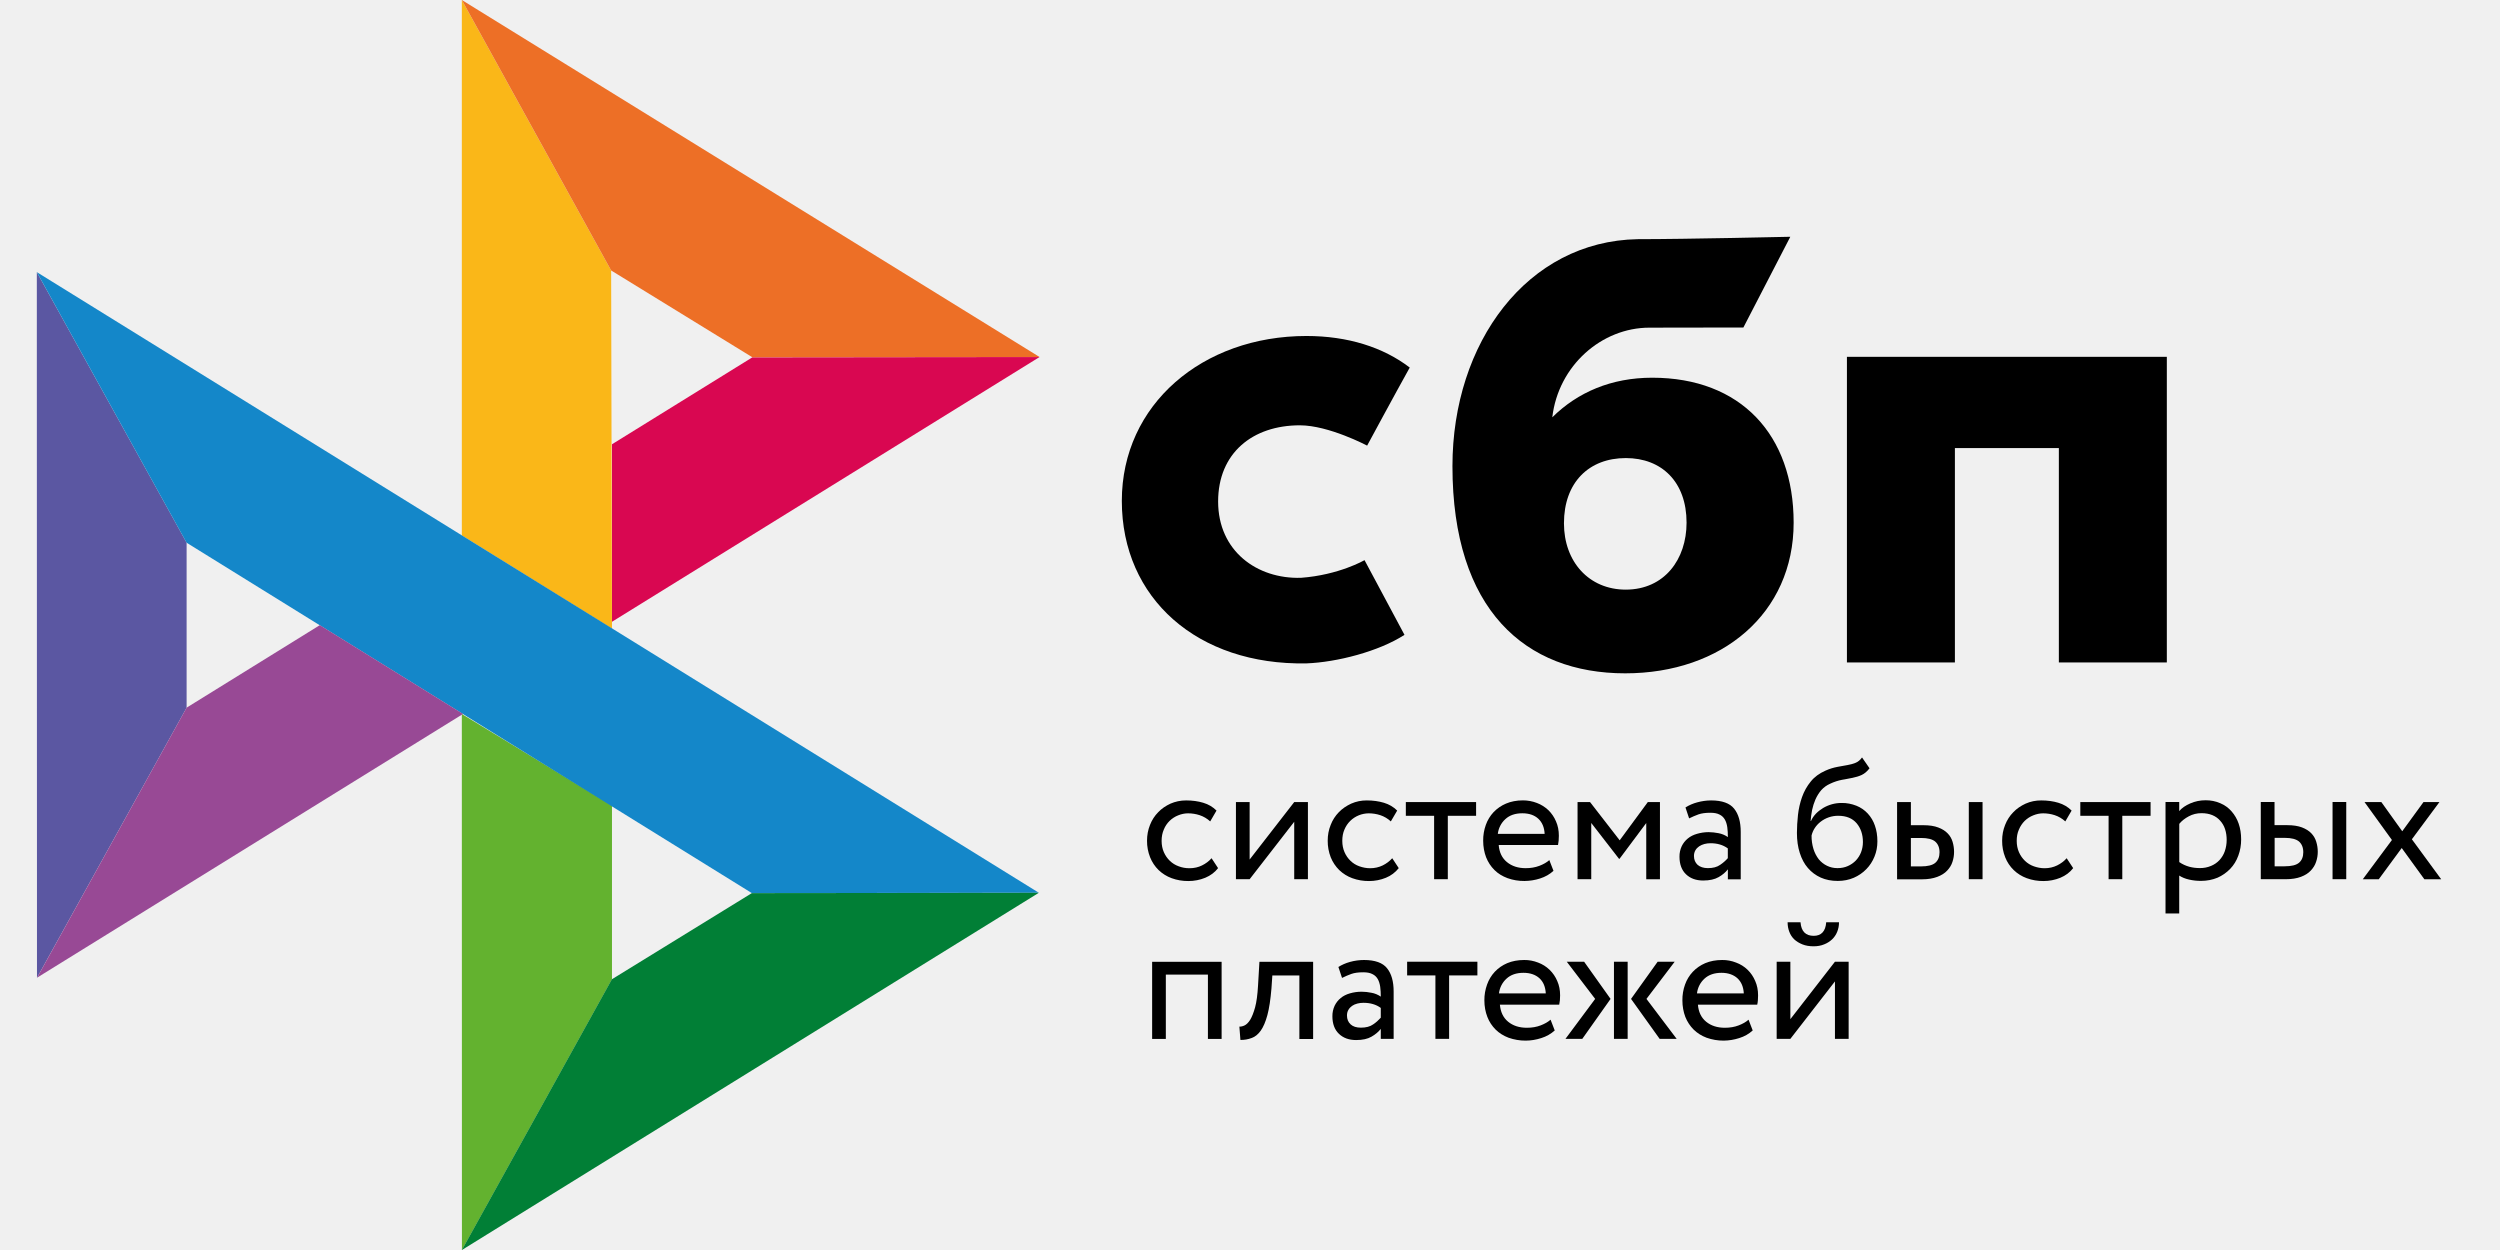
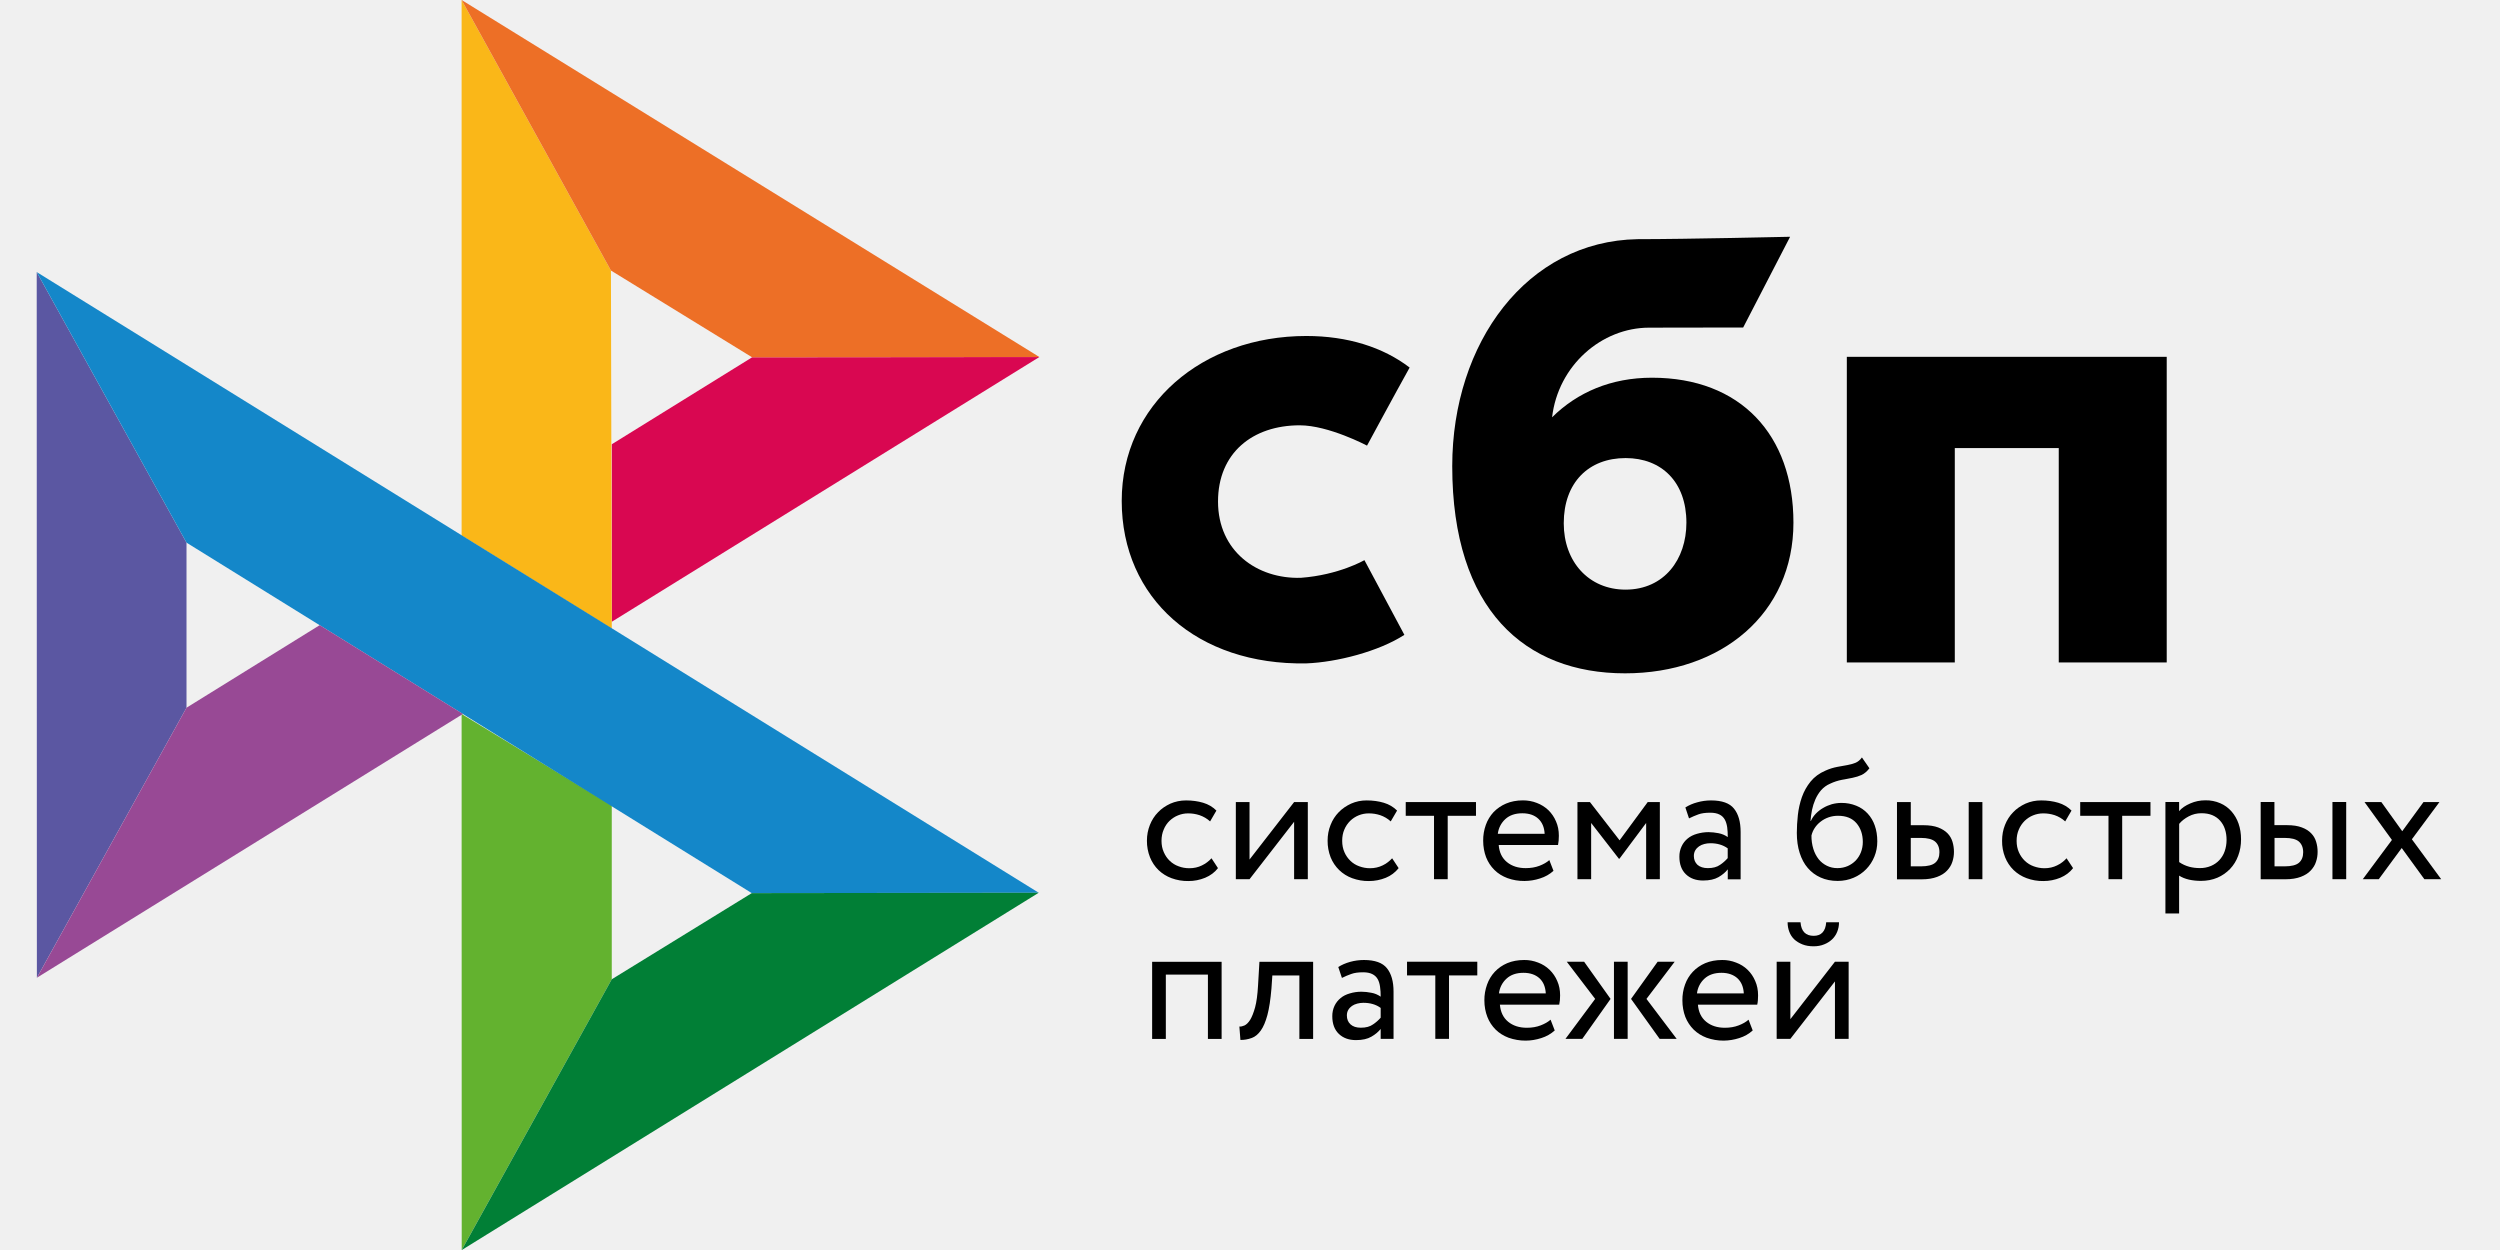
<svg xmlns="http://www.w3.org/2000/svg" width="48" height="24" viewBox="0 0 48 24" fill="none">
-   <g clip-path="url(#clip0_0_21585)">
-     <path d="M41.603 6.851V12.719H39.53V8.603H37.534V12.719H35.461V6.851H41.603V6.851Z" fill="black" />
-     <path fill-rule="evenodd" clip-rule="evenodd" d="M31.204 12.928C33.06 12.928 34.438 11.778 34.438 10.035C34.438 8.348 33.422 7.252 31.722 7.252C30.938 7.252 30.291 7.531 29.804 8.012C29.92 7.018 30.753 6.291 31.669 6.291C31.881 6.291 33.473 6.288 33.473 6.288L34.374 4.546C34.374 4.546 32.374 4.592 31.445 4.592C29.321 4.629 27.887 6.58 27.887 8.95C27.887 11.71 29.286 12.928 31.204 12.928ZM31.216 8.795C31.905 8.795 32.382 9.252 32.382 10.035C32.382 10.739 31.958 11.319 31.216 11.321C30.506 11.321 30.028 10.783 30.028 10.047C30.028 9.264 30.506 8.795 31.216 8.795Z" fill="black" />
-     <path d="M26.199 10.755C26.199 10.755 25.709 11.04 24.978 11.094C24.137 11.119 23.388 10.582 23.388 9.629C23.388 8.699 24.049 8.166 24.957 8.166C25.513 8.166 26.249 8.556 26.249 8.556C26.249 8.556 26.788 7.557 27.067 7.057C26.556 6.666 25.875 6.451 25.084 6.451C23.086 6.451 21.539 7.768 21.539 9.617C21.539 11.49 22.993 12.776 25.084 12.737C25.668 12.715 26.474 12.508 26.966 12.189L26.199 10.755Z" fill="black" />
-     <path d="M0.707 5.225L3.583 10.42V13.588L0.71 18.773L0.707 5.225Z" fill="#5B57A2" />
-     <path d="M11.75 8.53L14.445 6.861L19.959 6.855L11.75 11.938V8.53Z" fill="#D90751" />
-     <path d="M11.734 5.193L11.75 12.071L8.867 10.281V0L11.734 5.193Z" fill="#FAB718" />
-     <path d="M19.959 6.854L14.444 6.859L11.734 5.193L8.867 0L19.959 6.854Z" fill="#ED6F26" />
-     <path d="M11.75 18.802V15.465L8.867 13.709L8.869 24.001L11.75 18.802Z" fill="#63B22F" />
-     <path d="M14.436 17.148L3.582 10.42L0.707 5.225L19.946 17.141L14.436 17.148Z" fill="#1487C9" />
-     <path d="M8.867 24.001L11.748 18.802L14.435 17.148L19.945 17.142L8.867 24.001Z" fill="#017F36" />
-     <path d="M0.711 18.772L8.89 13.708L6.14 12.003L3.583 13.587L0.711 18.772Z" fill="#984995" />
-     <path d="M23.387 16.668C23.324 16.75 23.241 16.811 23.141 16.853C23.038 16.895 22.928 16.916 22.818 16.916C22.708 16.917 22.598 16.899 22.495 16.861C22.402 16.827 22.317 16.774 22.245 16.705C22.174 16.636 22.119 16.552 22.082 16.46C22.042 16.359 22.022 16.251 22.023 16.142C22.023 16.034 22.042 15.934 22.08 15.839C22.117 15.744 22.17 15.663 22.237 15.595C22.303 15.525 22.383 15.472 22.473 15.43C22.565 15.39 22.665 15.368 22.774 15.368C22.893 15.368 23.003 15.383 23.102 15.413C23.203 15.443 23.287 15.493 23.357 15.563L23.236 15.771C23.177 15.717 23.108 15.676 23.032 15.651C22.961 15.628 22.886 15.616 22.811 15.616C22.745 15.616 22.681 15.63 22.62 15.655C22.559 15.679 22.504 15.715 22.456 15.761C22.408 15.808 22.37 15.865 22.345 15.928C22.317 15.992 22.303 16.064 22.303 16.144C22.303 16.225 22.318 16.299 22.346 16.362C22.375 16.427 22.413 16.482 22.461 16.528C22.51 16.575 22.566 16.61 22.631 16.633C22.696 16.658 22.765 16.67 22.838 16.67C22.928 16.67 23.009 16.651 23.079 16.616C23.148 16.582 23.211 16.536 23.262 16.478L23.387 16.668ZM23.73 16.881V15.4H23.993V16.503L24.849 15.4H25.112V16.881H24.849V15.778L23.993 16.881L23.73 16.881ZM26.856 16.668C26.791 16.75 26.706 16.814 26.609 16.853C26.507 16.895 26.397 16.916 26.286 16.916C26.176 16.917 26.067 16.899 25.963 16.861C25.87 16.827 25.785 16.774 25.713 16.705C25.643 16.636 25.587 16.552 25.55 16.46C25.511 16.359 25.491 16.251 25.492 16.142C25.492 16.034 25.51 15.934 25.549 15.839C25.585 15.744 25.639 15.663 25.705 15.595C25.772 15.525 25.852 15.472 25.942 15.43C26.037 15.388 26.139 15.367 26.243 15.368C26.361 15.368 26.471 15.383 26.571 15.413C26.671 15.443 26.756 15.493 26.826 15.563L26.704 15.771C26.646 15.717 26.576 15.676 26.501 15.651C26.43 15.628 26.355 15.616 26.28 15.616C26.148 15.617 26.02 15.668 25.925 15.761C25.877 15.808 25.839 15.865 25.813 15.928C25.785 15.992 25.772 16.064 25.772 16.144C25.772 16.225 25.787 16.299 25.815 16.362C25.843 16.427 25.882 16.482 25.93 16.528C25.978 16.575 26.035 16.61 26.1 16.633C26.165 16.656 26.233 16.67 26.306 16.67C26.396 16.67 26.476 16.651 26.548 16.616C26.617 16.582 26.679 16.536 26.731 16.478L26.856 16.668ZM26.991 15.4H28.341V15.663H27.798V16.881H27.535V15.663H26.992V15.4H26.991Z" fill="black" />
-     <path fill-rule="evenodd" clip-rule="evenodd" d="M29.569 16.867C29.669 16.835 29.754 16.787 29.827 16.72L29.747 16.514C29.699 16.557 29.634 16.594 29.556 16.624C29.477 16.654 29.389 16.669 29.293 16.669C29.148 16.669 29.028 16.63 28.933 16.552C28.838 16.474 28.786 16.364 28.775 16.224H29.914C29.925 16.173 29.93 16.114 29.93 16.046C29.93 15.945 29.912 15.853 29.875 15.77C29.841 15.689 29.791 15.616 29.729 15.555C29.665 15.495 29.591 15.448 29.509 15.417C29.424 15.384 29.332 15.367 29.241 15.367C29.118 15.367 29.009 15.389 28.915 15.429C28.825 15.467 28.744 15.523 28.676 15.594C28.611 15.664 28.56 15.747 28.528 15.838C28.493 15.935 28.476 16.038 28.477 16.141C28.477 16.258 28.497 16.364 28.533 16.459C28.569 16.551 28.623 16.634 28.693 16.704C28.761 16.772 28.845 16.823 28.943 16.86C29.048 16.898 29.159 16.916 29.271 16.915C29.372 16.914 29.473 16.898 29.569 16.867ZM28.903 15.727C28.984 15.652 29.093 15.615 29.229 15.615C29.357 15.615 29.461 15.65 29.536 15.72C29.611 15.79 29.651 15.887 29.657 16.01H28.758C28.771 15.901 28.822 15.8 28.903 15.727Z" fill="black" />
-     <path d="M30.289 15.4H30.529L31.098 16.134L31.638 15.4H31.871V16.882H31.608V15.802L31.095 16.489H31.085L30.552 15.801V16.881H30.289V15.4Z" fill="black" />
-     <path fill-rule="evenodd" clip-rule="evenodd" d="M32.587 15.405C32.508 15.426 32.431 15.459 32.361 15.503L32.431 15.713C32.491 15.683 32.551 15.658 32.611 15.636C32.671 15.615 32.747 15.605 32.839 15.605C32.912 15.605 32.971 15.616 33.016 15.64C33.06 15.661 33.094 15.695 33.117 15.735C33.14 15.775 33.155 15.824 33.164 15.883C33.172 15.941 33.175 16.004 33.175 16.072C33.121 16.034 33.06 16.009 32.995 15.997C32.933 15.985 32.87 15.978 32.806 15.977C32.727 15.977 32.654 15.989 32.584 16.009C32.514 16.029 32.454 16.059 32.406 16.099C32.357 16.139 32.317 16.189 32.289 16.247C32.26 16.31 32.245 16.379 32.246 16.448C32.246 16.593 32.288 16.706 32.371 16.786C32.454 16.866 32.564 16.906 32.701 16.906C32.824 16.906 32.922 16.884 32.997 16.841C33.072 16.798 33.132 16.748 33.175 16.691V16.883H33.422V15.974C33.422 15.781 33.38 15.631 33.295 15.526C33.212 15.422 33.064 15.368 32.854 15.368C32.761 15.368 32.672 15.382 32.587 15.405ZM33.027 16.605C32.967 16.648 32.889 16.668 32.792 16.668C32.708 16.668 32.641 16.646 32.594 16.605C32.548 16.562 32.524 16.505 32.524 16.435C32.524 16.394 32.533 16.359 32.551 16.327C32.569 16.295 32.594 16.27 32.623 16.25C32.654 16.23 32.688 16.214 32.724 16.205C32.763 16.195 32.801 16.19 32.841 16.19C32.971 16.19 33.082 16.222 33.174 16.289V16.477C33.131 16.526 33.081 16.569 33.027 16.605ZM35.745 14.879C35.798 14.854 35.848 14.813 35.895 14.751L35.751 14.543C35.715 14.593 35.673 14.628 35.627 14.646C35.577 14.666 35.526 14.68 35.473 14.689L35.423 14.698C35.38 14.706 35.334 14.714 35.284 14.723C35.203 14.738 35.125 14.762 35.05 14.796C34.932 14.848 34.837 14.917 34.766 15.006C34.694 15.094 34.638 15.194 34.599 15.304C34.56 15.415 34.534 15.53 34.521 15.648C34.508 15.768 34.501 15.883 34.501 15.992C34.501 16.134 34.519 16.262 34.556 16.377C34.593 16.492 34.644 16.588 34.712 16.666C34.781 16.746 34.862 16.806 34.959 16.85C35.056 16.893 35.164 16.914 35.285 16.914C35.397 16.914 35.5 16.893 35.593 16.853C35.683 16.814 35.765 16.758 35.833 16.688C35.9 16.62 35.953 16.538 35.99 16.447C36.028 16.355 36.046 16.257 36.046 16.154C36.046 16.042 36.03 15.941 35.998 15.851C35.969 15.765 35.922 15.686 35.861 15.62C35.8 15.554 35.726 15.503 35.643 15.47C35.552 15.434 35.455 15.415 35.357 15.417C35.294 15.417 35.232 15.425 35.172 15.442C35.114 15.458 35.058 15.482 35.005 15.513C34.955 15.543 34.908 15.579 34.867 15.621C34.827 15.663 34.794 15.71 34.771 15.763H34.764C34.769 15.695 34.778 15.625 34.792 15.553C34.807 15.482 34.829 15.413 34.857 15.348C34.886 15.284 34.922 15.225 34.967 15.172C35.015 15.118 35.074 15.076 35.14 15.047C35.213 15.012 35.29 14.987 35.368 14.972L35.421 14.963C35.473 14.953 35.523 14.944 35.57 14.934C35.633 14.921 35.691 14.904 35.745 14.879ZM34.819 16.302C34.793 16.218 34.781 16.13 34.782 16.042C34.794 15.992 34.814 15.944 34.842 15.901C34.871 15.856 34.907 15.816 34.951 15.781C35.048 15.704 35.169 15.662 35.294 15.663C35.449 15.663 35.565 15.711 35.647 15.806C35.728 15.903 35.768 16.022 35.768 16.167C35.768 16.239 35.755 16.304 35.732 16.364C35.709 16.423 35.675 16.476 35.632 16.522C35.588 16.567 35.536 16.603 35.479 16.628C35.419 16.655 35.353 16.668 35.28 16.668C35.207 16.668 35.14 16.653 35.079 16.623C35.018 16.594 34.964 16.551 34.92 16.498C34.875 16.439 34.841 16.373 34.819 16.302ZM38.065 15.4H37.801V16.881H38.065V15.4ZM36.426 15.4H36.689V15.844H36.932C37.047 15.844 37.14 15.859 37.215 15.888C37.29 15.916 37.35 15.954 37.395 16.001C37.44 16.047 37.472 16.102 37.49 16.164C37.508 16.225 37.518 16.289 37.518 16.355C37.518 16.422 37.508 16.485 37.487 16.548C37.467 16.612 37.432 16.666 37.385 16.716C37.339 16.766 37.275 16.806 37.195 16.836C37.115 16.866 37.019 16.883 36.902 16.883H36.424V15.4H36.426ZM36.689 16.092V16.635H36.881C37.012 16.635 37.105 16.612 37.159 16.565C37.212 16.518 37.239 16.452 37.239 16.364C37.239 16.274 37.21 16.206 37.157 16.159C37.102 16.112 37.01 16.089 36.884 16.089H36.689V16.092Z" fill="black" />
-     <path d="M39.805 16.668C39.742 16.75 39.659 16.811 39.559 16.853C39.456 16.895 39.346 16.916 39.236 16.916C39.126 16.917 39.016 16.899 38.913 16.861C38.82 16.827 38.734 16.774 38.663 16.705C38.592 16.636 38.536 16.552 38.5 16.46C38.46 16.359 38.44 16.251 38.441 16.142C38.441 16.034 38.46 15.934 38.498 15.839C38.535 15.744 38.588 15.663 38.655 15.595C38.721 15.525 38.801 15.472 38.891 15.43C38.986 15.388 39.089 15.367 39.192 15.368C39.311 15.368 39.421 15.383 39.52 15.413C39.62 15.443 39.705 15.493 39.775 15.563L39.654 15.771C39.595 15.717 39.526 15.676 39.45 15.651C39.379 15.628 39.304 15.616 39.229 15.616C39.163 15.616 39.099 15.63 39.038 15.655C38.977 15.679 38.922 15.715 38.874 15.761C38.827 15.808 38.789 15.865 38.763 15.928C38.734 15.992 38.721 16.064 38.721 16.144C38.721 16.225 38.736 16.299 38.764 16.362C38.793 16.427 38.831 16.482 38.879 16.528C38.928 16.575 38.984 16.61 39.049 16.633C39.114 16.656 39.182 16.67 39.256 16.67C39.346 16.67 39.425 16.651 39.497 16.616C39.566 16.582 39.629 16.536 39.68 16.478L39.805 16.668ZM39.94 15.4H41.291V15.663H40.748V16.881H40.485V15.663H39.942V15.4H39.94Z" fill="black" />
-     <path fill-rule="evenodd" clip-rule="evenodd" d="M41.841 15.399H41.578V17.539H41.841V16.811C41.895 16.846 41.958 16.872 42.031 16.888C42.104 16.905 42.181 16.913 42.259 16.913C42.376 16.913 42.481 16.891 42.576 16.852C42.667 16.812 42.749 16.755 42.819 16.683C42.887 16.612 42.939 16.529 42.975 16.43C43.012 16.332 43.03 16.227 43.03 16.116C43.03 16.006 43.014 15.905 42.982 15.813C42.952 15.726 42.906 15.646 42.845 15.577C42.786 15.509 42.713 15.457 42.63 15.422C42.541 15.383 42.444 15.364 42.346 15.365C42.243 15.365 42.146 15.385 42.054 15.425C41.963 15.465 41.891 15.513 41.841 15.573V15.399ZM42.025 15.673C42.099 15.633 42.181 15.613 42.269 15.613C42.346 15.613 42.414 15.625 42.476 15.65C42.536 15.675 42.586 15.71 42.627 15.757C42.669 15.803 42.701 15.857 42.721 15.919C42.742 15.983 42.752 16.051 42.752 16.126C42.752 16.206 42.739 16.277 42.716 16.344C42.694 16.407 42.659 16.465 42.614 16.514C42.569 16.562 42.514 16.6 42.453 16.625C42.385 16.654 42.311 16.668 42.238 16.667C42.166 16.667 42.099 16.659 42.036 16.642C41.967 16.623 41.901 16.593 41.842 16.552V15.818C41.888 15.761 41.95 15.713 42.025 15.673ZM45.048 15.399H44.785V16.88H45.048V15.399ZM43.408 15.399H43.671V15.843H43.914C44.029 15.843 44.123 15.858 44.197 15.886C44.273 15.915 44.333 15.953 44.377 15.999C44.422 16.046 44.454 16.101 44.472 16.162C44.491 16.224 44.501 16.287 44.501 16.354C44.501 16.42 44.491 16.484 44.469 16.547C44.449 16.61 44.414 16.665 44.367 16.715C44.321 16.765 44.258 16.805 44.178 16.835C44.098 16.865 44.001 16.881 43.885 16.881H43.407V15.399H43.408ZM43.673 16.091V16.633H43.865C43.996 16.633 44.09 16.61 44.143 16.563C44.196 16.517 44.223 16.45 44.223 16.362C44.223 16.272 44.194 16.204 44.141 16.157C44.086 16.111 43.995 16.087 43.868 16.087H43.673V16.091Z" fill="black" />
-     <path d="M46.308 16.114L46.871 16.882H46.548L46.113 16.282L45.672 16.882H45.365L45.925 16.128L45.399 15.4H45.722L46.123 15.96L46.531 15.4H46.837L46.308 16.114ZM23.192 18.712H22.384V19.947H22.121V18.466H23.455V19.947H23.192V18.712ZM24.948 18.729H24.429L24.412 18.978C24.394 19.19 24.369 19.36 24.334 19.489C24.299 19.619 24.256 19.719 24.206 19.789C24.156 19.859 24.098 19.907 24.031 19.93C23.962 19.956 23.889 19.968 23.816 19.967L23.796 19.711C23.825 19.712 23.858 19.706 23.894 19.689C23.931 19.672 23.968 19.636 24.003 19.581C24.038 19.524 24.069 19.444 24.098 19.341C24.126 19.236 24.144 19.1 24.154 18.928L24.181 18.467H25.212V19.949H24.948V18.729Z" fill="black" />
-     <path fill-rule="evenodd" clip-rule="evenodd" d="M25.923 18.468C25.838 18.491 25.762 18.525 25.697 18.566L25.767 18.776C25.827 18.746 25.887 18.721 25.947 18.699C26.006 18.678 26.083 18.668 26.175 18.668C26.248 18.668 26.306 18.679 26.351 18.703C26.396 18.724 26.43 18.758 26.453 18.798C26.476 18.838 26.491 18.888 26.5 18.946C26.508 19.004 26.511 19.067 26.511 19.135C26.457 19.098 26.396 19.072 26.331 19.061C26.269 19.048 26.205 19.041 26.142 19.041C26.063 19.041 25.99 19.052 25.92 19.072C25.85 19.092 25.79 19.122 25.742 19.162C25.692 19.202 25.653 19.253 25.625 19.31C25.596 19.373 25.581 19.442 25.582 19.512C25.582 19.656 25.624 19.77 25.707 19.849C25.79 19.929 25.9 19.969 26.037 19.969C26.16 19.969 26.258 19.948 26.333 19.904C26.408 19.861 26.468 19.811 26.511 19.754V19.946H26.758V19.037C26.758 18.844 26.716 18.694 26.631 18.59C26.548 18.485 26.399 18.432 26.19 18.432C26.1 18.432 26.01 18.444 25.923 18.468ZM26.365 19.668C26.305 19.711 26.227 19.731 26.13 19.731C26.043 19.731 25.978 19.71 25.932 19.668C25.885 19.625 25.862 19.568 25.862 19.498C25.862 19.457 25.87 19.422 25.889 19.39C25.907 19.358 25.932 19.333 25.96 19.313C25.988 19.293 26.023 19.278 26.062 19.268C26.1 19.259 26.139 19.253 26.178 19.254C26.308 19.254 26.42 19.285 26.511 19.352V19.54C26.468 19.588 26.419 19.632 26.365 19.668Z" fill="black" />
-     <path d="M27.016 18.465H28.366V18.728H27.823V19.946H27.56V18.728H27.017V18.465H27.016Z" fill="black" />
+   <g clip-path="url(#clip0_1_10664)">
+     <path d="M41.601 6.851V12.719H39.528V8.603H37.532V12.719H35.459V6.851H41.601V6.851Z" fill="black" />
+     <path fill-rule="evenodd" clip-rule="evenodd" d="M31.201 12.928C33.056 12.928 34.434 11.778 34.434 10.035C34.434 8.348 33.418 7.252 31.718 7.252C30.934 7.252 30.287 7.531 29.8 8.012C29.916 7.018 30.749 6.291 31.665 6.291C31.877 6.291 33.469 6.288 33.469 6.288L34.37 4.546C34.37 4.546 32.37 4.592 31.441 4.592C29.317 4.629 27.883 6.58 27.883 8.95C27.883 11.71 29.282 12.928 31.201 12.928ZM31.212 8.795C31.901 8.795 32.379 9.252 32.379 10.035C32.379 10.739 31.954 11.319 31.212 11.321C30.502 11.321 30.024 10.783 30.024 10.047C30.024 9.264 30.502 8.795 31.212 8.795Z" fill="black" />
+     <path d="M26.197 10.755C26.197 10.755 25.707 11.04 24.976 11.094C24.135 11.119 23.386 10.582 23.386 9.629C23.386 8.699 24.047 8.166 24.955 8.166C25.511 8.166 26.247 8.556 26.247 8.556C26.247 8.556 26.786 7.557 27.065 7.057C26.554 6.666 25.873 6.451 25.082 6.451C23.084 6.451 21.537 7.768 21.537 9.617C21.537 11.49 22.991 12.776 25.082 12.737C25.666 12.715 26.473 12.508 26.964 12.189L26.197 10.755Z" fill="black" />
+     <path d="M0.705 5.224L3.581 10.419V13.588L0.708 18.773L0.705 5.224Z" fill="#5B57A2" />
+     <path d="M11.746 8.53L14.441 6.86L19.955 6.855L11.746 11.938V8.53Z" fill="#D90751" />
+     <path d="M11.73 5.194L11.746 12.072L8.863 10.282V0L11.73 5.194Z" fill="#FAB718" />
+     <path d="M19.955 6.854L14.44 6.86L11.73 5.194L8.863 0L19.955 6.854Z" fill="#ED6F26" />
+     <path d="M11.746 18.802V15.464L8.863 13.709L8.865 24L11.746 18.802Z" fill="#63B22F" />
+     <path d="M14.434 17.148L3.581 10.419L0.705 5.224L19.944 17.141L14.434 17.148Z" fill="#1487C9" />
+     <path d="M8.865 24.001L11.746 18.802L14.434 17.148L19.943 17.141L8.865 24.001Z" fill="#017F36" />
+     <path d="M0.709 18.772L8.888 13.708L6.138 12.003L3.581 13.588L0.709 18.772Z" fill="#984995" />
+     <path d="M23.385 16.668C23.322 16.75 23.239 16.811 23.139 16.853C23.036 16.895 22.927 16.917 22.816 16.916C22.706 16.918 22.596 16.899 22.493 16.861C22.4 16.827 22.315 16.774 22.243 16.705C22.172 16.636 22.117 16.552 22.08 16.46C22.04 16.359 22.02 16.251 22.021 16.142C22.021 16.034 22.04 15.934 22.078 15.839C22.115 15.745 22.168 15.663 22.235 15.595C22.301 15.525 22.381 15.472 22.471 15.43C22.563 15.39 22.663 15.368 22.773 15.368C22.891 15.368 23.001 15.383 23.101 15.413C23.201 15.443 23.285 15.493 23.355 15.563L23.234 15.771C23.175 15.717 23.106 15.677 23.03 15.651C22.959 15.628 22.884 15.616 22.809 15.617C22.743 15.617 22.679 15.63 22.618 15.655C22.557 15.679 22.502 15.716 22.454 15.761C22.406 15.808 22.368 15.865 22.343 15.928C22.315 15.992 22.301 16.064 22.301 16.144C22.301 16.226 22.316 16.299 22.345 16.362C22.373 16.427 22.411 16.482 22.459 16.528C22.508 16.575 22.564 16.61 22.629 16.633C22.694 16.658 22.763 16.67 22.836 16.67C22.926 16.67 23.007 16.651 23.077 16.616C23.146 16.583 23.209 16.536 23.261 16.479L23.385 16.668ZM23.728 16.881V15.4H23.991V16.503L24.847 15.4H25.11V16.881H24.847V15.778L23.991 16.881L23.728 16.881ZM26.854 16.668C26.789 16.75 26.704 16.814 26.608 16.853C26.505 16.895 26.395 16.916 26.284 16.916C26.174 16.918 26.065 16.899 25.961 16.861C25.868 16.827 25.783 16.774 25.712 16.705C25.641 16.636 25.585 16.552 25.548 16.46C25.509 16.359 25.489 16.251 25.49 16.142C25.49 16.034 25.508 15.934 25.547 15.839C25.583 15.745 25.637 15.663 25.703 15.595C25.77 15.525 25.85 15.472 25.94 15.43C26.035 15.388 26.137 15.367 26.241 15.368C26.359 15.368 26.469 15.383 26.569 15.413C26.669 15.443 26.754 15.493 26.824 15.563L26.702 15.771C26.644 15.717 26.574 15.677 26.499 15.651C26.428 15.628 26.353 15.616 26.278 15.617C26.145 15.617 26.018 15.669 25.923 15.761C25.875 15.809 25.837 15.865 25.811 15.928C25.783 15.992 25.77 16.064 25.77 16.144C25.77 16.226 25.785 16.299 25.813 16.362C25.841 16.427 25.88 16.482 25.928 16.528C25.976 16.575 26.033 16.61 26.098 16.633C26.163 16.657 26.231 16.67 26.304 16.67C26.394 16.67 26.474 16.651 26.546 16.616C26.615 16.583 26.677 16.536 26.729 16.479L26.854 16.668ZM26.989 15.4H28.339V15.663H27.796V16.881H27.533V15.663H26.99V15.4H26.989Z" fill="black" />
+     <path fill-rule="evenodd" clip-rule="evenodd" d="M29.569 16.866C29.669 16.835 29.754 16.786 29.827 16.72L29.747 16.514C29.699 16.557 29.634 16.594 29.556 16.624C29.477 16.654 29.389 16.668 29.293 16.668C29.148 16.668 29.028 16.63 28.933 16.552C28.838 16.474 28.786 16.364 28.775 16.224H29.914C29.925 16.172 29.93 16.114 29.93 16.046C29.93 15.944 29.912 15.853 29.875 15.77C29.841 15.689 29.791 15.616 29.729 15.555C29.665 15.495 29.591 15.448 29.509 15.417C29.424 15.383 29.332 15.367 29.241 15.367C29.118 15.367 29.009 15.389 28.915 15.429C28.825 15.467 28.744 15.523 28.676 15.593C28.611 15.664 28.56 15.747 28.528 15.838C28.493 15.935 28.476 16.038 28.477 16.141C28.477 16.257 28.497 16.364 28.533 16.459C28.569 16.551 28.623 16.634 28.693 16.703C28.761 16.771 28.845 16.823 28.943 16.86C29.048 16.898 29.159 16.916 29.271 16.915C29.372 16.914 29.473 16.898 29.569 16.866ZM28.903 15.726C28.984 15.652 29.093 15.615 29.229 15.615C29.357 15.615 29.461 15.65 29.536 15.72C29.611 15.79 29.651 15.886 29.657 16.009H28.758C28.771 15.9 28.822 15.8 28.903 15.726Z" fill="black" />
+     <path d="M30.287 15.4H30.527L31.096 16.134L31.636 15.4H31.869V16.881H31.606V15.801L31.093 16.488H31.083L30.55 15.801V16.881H30.287V15.4Z" fill="black" />
+     <path fill-rule="evenodd" clip-rule="evenodd" d="M32.586 15.405C32.506 15.426 32.429 15.459 32.359 15.503L32.429 15.713C32.489 15.683 32.549 15.658 32.609 15.636C32.669 15.614 32.745 15.604 32.837 15.604C32.91 15.604 32.969 15.616 33.014 15.639C33.059 15.661 33.092 15.694 33.115 15.734C33.138 15.774 33.153 15.824 33.162 15.882C33.17 15.941 33.173 16.004 33.173 16.072C33.12 16.034 33.058 16.009 32.994 15.997C32.931 15.985 32.867 15.978 32.804 15.977C32.725 15.977 32.652 15.989 32.582 16.009C32.512 16.029 32.452 16.059 32.404 16.099C32.355 16.139 32.315 16.189 32.288 16.247C32.258 16.31 32.243 16.378 32.244 16.448C32.244 16.593 32.286 16.706 32.369 16.786C32.452 16.866 32.562 16.906 32.699 16.906C32.822 16.906 32.92 16.884 32.995 16.841C33.07 16.797 33.13 16.748 33.173 16.691V16.883H33.42V15.974C33.42 15.781 33.378 15.631 33.293 15.526C33.21 15.421 33.062 15.368 32.852 15.368C32.759 15.368 32.67 15.381 32.586 15.405ZM33.025 16.605C32.965 16.648 32.887 16.668 32.791 16.668C32.706 16.668 32.639 16.646 32.592 16.605C32.546 16.561 32.522 16.505 32.522 16.435C32.522 16.393 32.531 16.358 32.549 16.327C32.568 16.295 32.592 16.27 32.621 16.25C32.652 16.229 32.686 16.214 32.722 16.205C32.761 16.195 32.799 16.19 32.839 16.19C32.969 16.19 33.08 16.222 33.172 16.288V16.476C33.129 16.525 33.08 16.569 33.025 16.605ZM35.743 14.879C35.796 14.854 35.846 14.812 35.893 14.751L35.749 14.543C35.713 14.593 35.671 14.627 35.625 14.646C35.575 14.665 35.524 14.68 35.471 14.689L35.422 14.698C35.378 14.706 35.332 14.714 35.282 14.723C35.201 14.738 35.123 14.762 35.049 14.796C34.93 14.847 34.836 14.917 34.764 15.005C34.692 15.094 34.636 15.193 34.597 15.303C34.558 15.415 34.532 15.53 34.519 15.648C34.506 15.768 34.499 15.882 34.499 15.992C34.499 16.134 34.517 16.262 34.554 16.377C34.591 16.491 34.642 16.588 34.71 16.666C34.779 16.746 34.86 16.806 34.957 16.849C35.053 16.892 35.162 16.914 35.283 16.914C35.395 16.914 35.498 16.892 35.591 16.852C35.681 16.814 35.763 16.758 35.831 16.688C35.898 16.619 35.951 16.538 35.988 16.447C36.026 16.355 36.044 16.257 36.044 16.154C36.044 16.042 36.028 15.941 35.996 15.851C35.967 15.765 35.92 15.686 35.859 15.62C35.798 15.554 35.724 15.503 35.641 15.47C35.55 15.433 35.453 15.415 35.355 15.416C35.292 15.416 35.23 15.425 35.17 15.441C35.112 15.458 35.056 15.482 35.004 15.513C34.953 15.542 34.906 15.579 34.865 15.621C34.825 15.663 34.792 15.709 34.769 15.762H34.762C34.767 15.694 34.776 15.624 34.79 15.553C34.805 15.481 34.827 15.413 34.855 15.348C34.884 15.283 34.92 15.225 34.965 15.172C35.013 15.118 35.072 15.075 35.138 15.047C35.211 15.012 35.288 14.987 35.367 14.972L35.419 14.963C35.471 14.953 35.52 14.944 35.568 14.934C35.631 14.921 35.69 14.903 35.743 14.879ZM34.817 16.302C34.791 16.218 34.779 16.13 34.78 16.042C34.792 15.992 34.812 15.944 34.84 15.901C34.869 15.856 34.905 15.816 34.949 15.781C35.046 15.703 35.167 15.662 35.292 15.663C35.447 15.663 35.563 15.711 35.645 15.806C35.726 15.902 35.766 16.022 35.766 16.167C35.766 16.238 35.753 16.303 35.73 16.363C35.707 16.422 35.673 16.476 35.63 16.522C35.586 16.567 35.534 16.603 35.477 16.628C35.417 16.654 35.352 16.668 35.278 16.668C35.205 16.668 35.138 16.653 35.077 16.623C35.016 16.593 34.962 16.551 34.919 16.498C34.873 16.439 34.839 16.373 34.817 16.302ZM38.062 15.4H37.799V16.881H38.062V15.4ZM36.424 15.4H36.687V15.844H36.93C37.045 15.844 37.138 15.859 37.213 15.887C37.288 15.916 37.348 15.954 37.393 16C37.438 16.047 37.47 16.102 37.488 16.163C37.506 16.225 37.516 16.288 37.516 16.355C37.516 16.422 37.506 16.485 37.485 16.548C37.465 16.611 37.43 16.666 37.383 16.716C37.337 16.766 37.273 16.806 37.193 16.836C37.113 16.866 37.017 16.883 36.9 16.883H36.422V15.4H36.424ZM36.687 16.092V16.634H36.879C37.01 16.634 37.103 16.611 37.157 16.564C37.21 16.518 37.237 16.451 37.237 16.363C37.237 16.273 37.208 16.205 37.155 16.159C37.1 16.112 37.008 16.088 36.882 16.088H36.687V16.092Z" fill="black" />
+     <path d="M39.803 16.668C39.74 16.75 39.657 16.811 39.557 16.853C39.454 16.895 39.344 16.916 39.234 16.916C39.124 16.918 39.014 16.899 38.911 16.861C38.818 16.827 38.733 16.774 38.661 16.705C38.59 16.636 38.535 16.552 38.498 16.46C38.458 16.359 38.438 16.251 38.44 16.142C38.44 16.034 38.458 15.934 38.496 15.839C38.533 15.745 38.586 15.663 38.653 15.595C38.719 15.525 38.799 15.472 38.889 15.43C38.984 15.388 39.087 15.367 39.191 15.368C39.309 15.368 39.419 15.383 39.519 15.413C39.618 15.443 39.703 15.493 39.773 15.563L39.652 15.771C39.593 15.717 39.524 15.677 39.449 15.651C39.377 15.628 39.302 15.616 39.227 15.617C39.161 15.617 39.097 15.63 39.035 15.655C38.975 15.679 38.92 15.716 38.873 15.761C38.825 15.809 38.787 15.865 38.761 15.928C38.733 15.992 38.719 16.064 38.719 16.144C38.719 16.226 38.734 16.299 38.762 16.362C38.791 16.427 38.829 16.482 38.877 16.528C38.926 16.575 38.982 16.61 39.047 16.633C39.112 16.657 39.181 16.67 39.254 16.67C39.344 16.67 39.424 16.651 39.495 16.616C39.564 16.583 39.627 16.536 39.678 16.479L39.803 16.668ZM39.938 15.4H41.289V15.663H40.746V16.881H40.483V15.663H39.94V15.4H39.938Z" fill="black" />
+     <path fill-rule="evenodd" clip-rule="evenodd" d="M41.839 15.399H41.576V17.539H41.839V16.812C41.893 16.847 41.956 16.872 42.029 16.889C42.102 16.905 42.179 16.913 42.257 16.913C42.374 16.913 42.479 16.892 42.574 16.852C42.665 16.813 42.747 16.756 42.817 16.684C42.885 16.612 42.937 16.529 42.973 16.431C43.01 16.333 43.028 16.228 43.028 16.116C43.028 16.006 43.012 15.905 42.98 15.813C42.95 15.726 42.904 15.646 42.843 15.577C42.784 15.51 42.711 15.457 42.629 15.422C42.539 15.383 42.442 15.364 42.344 15.366C42.241 15.366 42.144 15.386 42.053 15.426C41.961 15.466 41.889 15.514 41.839 15.574V15.399ZM42.023 15.674C42.098 15.634 42.179 15.614 42.267 15.614C42.344 15.614 42.412 15.625 42.474 15.65C42.534 15.675 42.584 15.71 42.626 15.757C42.667 15.804 42.699 15.857 42.719 15.92C42.74 15.983 42.75 16.052 42.75 16.126C42.75 16.206 42.737 16.278 42.714 16.344C42.692 16.408 42.657 16.465 42.612 16.514C42.567 16.562 42.512 16.6 42.451 16.626C42.383 16.654 42.309 16.669 42.236 16.667C42.164 16.667 42.098 16.659 42.034 16.642C41.965 16.623 41.899 16.593 41.84 16.552V15.818C41.886 15.762 41.948 15.714 42.023 15.674ZM45.047 15.399H44.783V16.88H45.047V15.399ZM43.406 15.399H43.669V15.843H43.912C44.027 15.843 44.121 15.858 44.196 15.887C44.271 15.915 44.331 15.953 44.375 16C44.42 16.046 44.452 16.101 44.47 16.163C44.489 16.224 44.498 16.288 44.498 16.354C44.498 16.421 44.489 16.484 44.467 16.547C44.447 16.611 44.412 16.665 44.365 16.715C44.319 16.765 44.255 16.805 44.176 16.835C44.096 16.865 43.999 16.882 43.883 16.882H43.405V15.399H43.406ZM43.671 16.091V16.634H43.863C43.994 16.634 44.087 16.611 44.141 16.564C44.194 16.517 44.221 16.451 44.221 16.363C44.221 16.273 44.192 16.205 44.139 16.158C44.084 16.111 43.992 16.088 43.866 16.088H43.671V16.091Z" fill="black" />
+     <path d="M46.308 16.114L46.871 16.881H46.548L46.113 16.282L45.672 16.881H45.365L45.925 16.127L45.399 15.4H45.722L46.123 15.959L46.531 15.4H46.837L46.308 16.114ZM23.192 18.712H22.384V19.947H22.121V18.466H23.455V19.947H23.192V18.712ZM24.948 18.729H24.429L24.412 18.978C24.394 19.189 24.369 19.359 24.334 19.489C24.299 19.619 24.256 19.719 24.206 19.788C24.156 19.858 24.098 19.907 24.031 19.93C23.962 19.955 23.889 19.968 23.816 19.967L23.796 19.71C23.825 19.712 23.858 19.705 23.894 19.689C23.931 19.672 23.968 19.636 24.003 19.581C24.038 19.524 24.069 19.444 24.098 19.341C24.126 19.236 24.144 19.1 24.154 18.928L24.181 18.467H25.212V19.948H24.948V18.729Z" fill="black" />
+     <path fill-rule="evenodd" clip-rule="evenodd" d="M25.922 18.468C25.836 18.492 25.76 18.525 25.695 18.567L25.765 18.776C25.825 18.746 25.885 18.721 25.945 18.7C26.005 18.678 26.081 18.668 26.173 18.668C26.246 18.668 26.304 18.68 26.349 18.703C26.394 18.725 26.428 18.758 26.451 18.798C26.474 18.838 26.489 18.888 26.497 18.946C26.506 19.004 26.509 19.067 26.509 19.136C26.455 19.098 26.394 19.072 26.329 19.061C26.267 19.048 26.203 19.042 26.14 19.041C26.061 19.041 25.988 19.052 25.918 19.073C25.848 19.093 25.788 19.122 25.74 19.163C25.691 19.202 25.651 19.253 25.623 19.311C25.594 19.373 25.579 19.442 25.58 19.512C25.58 19.657 25.622 19.77 25.705 19.85C25.788 19.93 25.898 19.97 26.035 19.97C26.158 19.97 26.256 19.948 26.331 19.904C26.406 19.861 26.466 19.811 26.509 19.755V19.946H26.756V19.038C26.756 18.845 26.714 18.695 26.629 18.59C26.546 18.485 26.398 18.432 26.188 18.432C26.098 18.432 26.008 18.444 25.922 18.468ZM26.363 19.668C26.303 19.712 26.225 19.732 26.128 19.732C26.041 19.732 25.977 19.71 25.93 19.668C25.883 19.625 25.86 19.568 25.86 19.498C25.86 19.457 25.868 19.422 25.887 19.39C25.905 19.359 25.93 19.334 25.958 19.314C25.987 19.294 26.021 19.279 26.06 19.269C26.098 19.259 26.137 19.254 26.176 19.254C26.306 19.254 26.418 19.285 26.509 19.352V19.54C26.466 19.589 26.417 19.632 26.363 19.668Z" fill="black" />
+     <path d="M27.014 18.465H28.364V18.728H27.821V19.946H27.558V18.728H27.015V18.465H27.014Z" fill="black" />
    <path fill-rule="evenodd" clip-rule="evenodd" d="M29.593 19.931C29.692 19.9 29.777 19.851 29.851 19.785L29.771 19.578C29.722 19.622 29.657 19.658 29.579 19.688C29.501 19.718 29.413 19.733 29.316 19.733C29.171 19.733 29.051 19.695 28.956 19.617C28.861 19.539 28.81 19.429 28.798 19.289H29.937C29.949 19.237 29.954 19.179 29.954 19.111C29.954 19.009 29.936 18.918 29.899 18.835C29.865 18.754 29.815 18.681 29.752 18.62C29.689 18.559 29.614 18.512 29.533 18.482C29.447 18.448 29.356 18.431 29.265 18.432C29.141 18.432 29.033 18.453 28.938 18.493C28.849 18.531 28.767 18.587 28.7 18.658C28.634 18.729 28.584 18.812 28.552 18.903C28.517 19 28.499 19.102 28.5 19.206C28.5 19.322 28.52 19.429 28.557 19.524C28.593 19.618 28.648 19.7 28.716 19.768C28.785 19.836 28.868 19.888 28.966 19.925C29.072 19.962 29.183 19.981 29.294 19.98C29.393 19.98 29.493 19.963 29.593 19.931ZM28.925 18.79C29.006 18.715 29.115 18.678 29.251 18.678C29.381 18.678 29.483 18.715 29.558 18.783C29.633 18.853 29.672 18.949 29.679 19.073H28.78C28.793 18.964 28.844 18.863 28.925 18.79ZM30.082 18.465H30.415L30.923 19.179L30.38 19.946H30.057L30.627 19.179L30.082 18.465ZM30.988 18.465H31.251V19.946H30.988V18.465ZM32.192 19.946L31.612 19.179L32.154 18.465H31.827L31.316 19.179L31.865 19.946H32.192ZM33.394 19.931C33.494 19.9 33.579 19.851 33.652 19.785L33.572 19.578C33.524 19.622 33.459 19.658 33.381 19.688C33.303 19.718 33.214 19.733 33.118 19.733C32.973 19.733 32.853 19.695 32.758 19.617C32.663 19.539 32.611 19.429 32.6 19.289H33.739C33.751 19.237 33.755 19.179 33.755 19.111C33.755 19.009 33.737 18.918 33.7 18.835C33.666 18.754 33.617 18.681 33.554 18.62C33.491 18.559 33.416 18.512 33.334 18.482C33.249 18.448 33.158 18.431 33.066 18.432C32.943 18.432 32.835 18.453 32.74 18.493C32.65 18.532 32.569 18.587 32.502 18.658C32.436 18.728 32.385 18.812 32.353 18.903C32.318 19 32.301 19.102 32.302 19.206C32.302 19.322 32.322 19.429 32.358 19.524C32.395 19.618 32.45 19.7 32.518 19.768C32.587 19.836 32.67 19.888 32.768 19.925C32.873 19.962 32.984 19.981 33.096 19.98C33.197 19.979 33.298 19.962 33.394 19.931ZM32.726 18.79C32.808 18.715 32.916 18.678 33.053 18.678C33.181 18.678 33.284 18.715 33.359 18.783C33.434 18.853 33.474 18.949 33.481 19.073H32.582C32.594 18.964 32.646 18.863 32.726 18.79ZM34.823 17.968C34.668 17.968 34.583 17.881 34.57 17.708H34.322C34.322 17.774 34.333 17.834 34.355 17.891C34.377 17.948 34.408 17.996 34.45 18.036C34.492 18.076 34.545 18.107 34.606 18.132C34.668 18.157 34.74 18.169 34.821 18.169C34.896 18.169 34.963 18.157 35.023 18.132C35.083 18.109 35.133 18.076 35.176 18.036C35.218 17.996 35.251 17.948 35.274 17.891C35.297 17.834 35.309 17.774 35.309 17.708H35.063C35.051 17.881 34.969 17.968 34.823 17.968ZM34.112 18.465V19.946H34.375L35.231 18.843V19.946H35.494V18.465H35.231L34.375 19.568V18.465H34.112Z" fill="black" />
  </g>
  <defs>
-     <clipPath id="clip0_0_21585">
-       <rect width="47.294" height="24" fill="white" transform="translate(0.707031)" />
+     <clipPath id="clip0_1_10664">
+       <rect width="47.294" height="24" fill="white" transform="translate(0.705078)" />
    </clipPath>
  </defs>
</svg>
